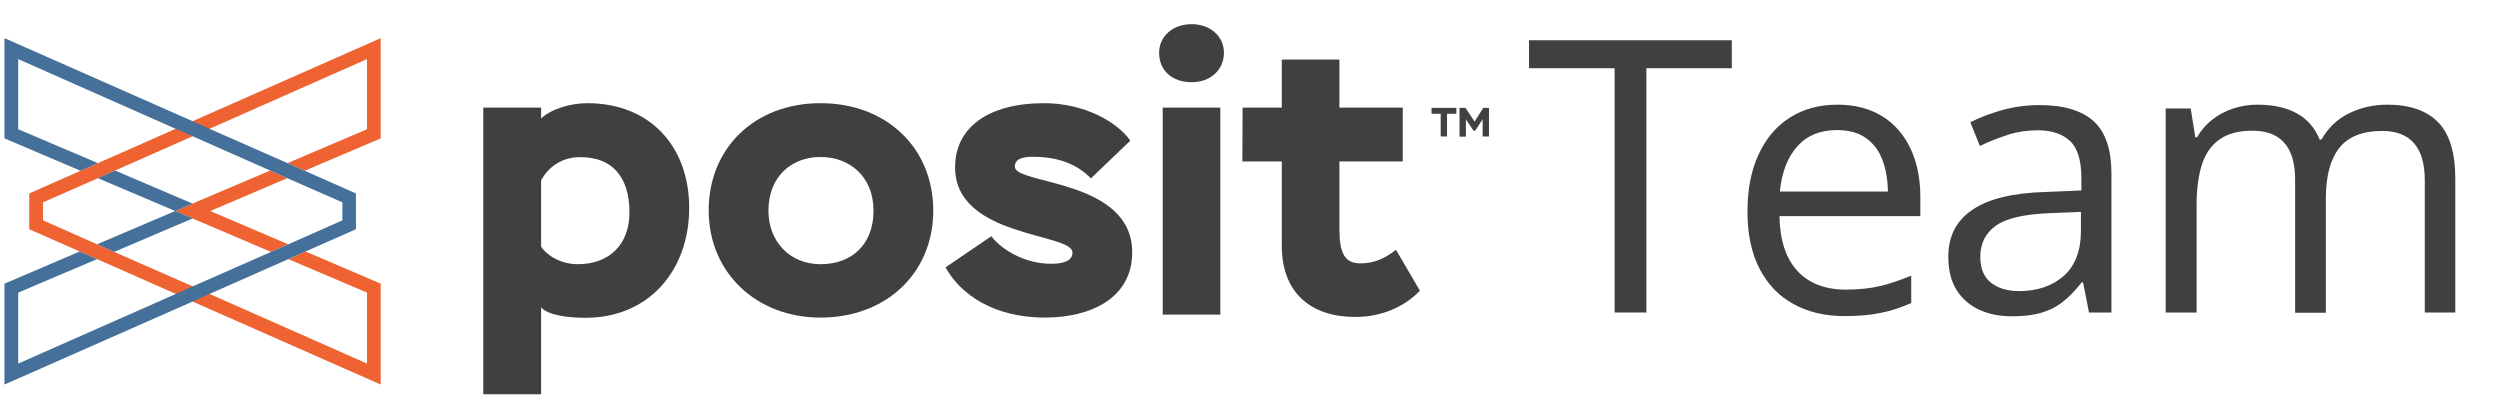
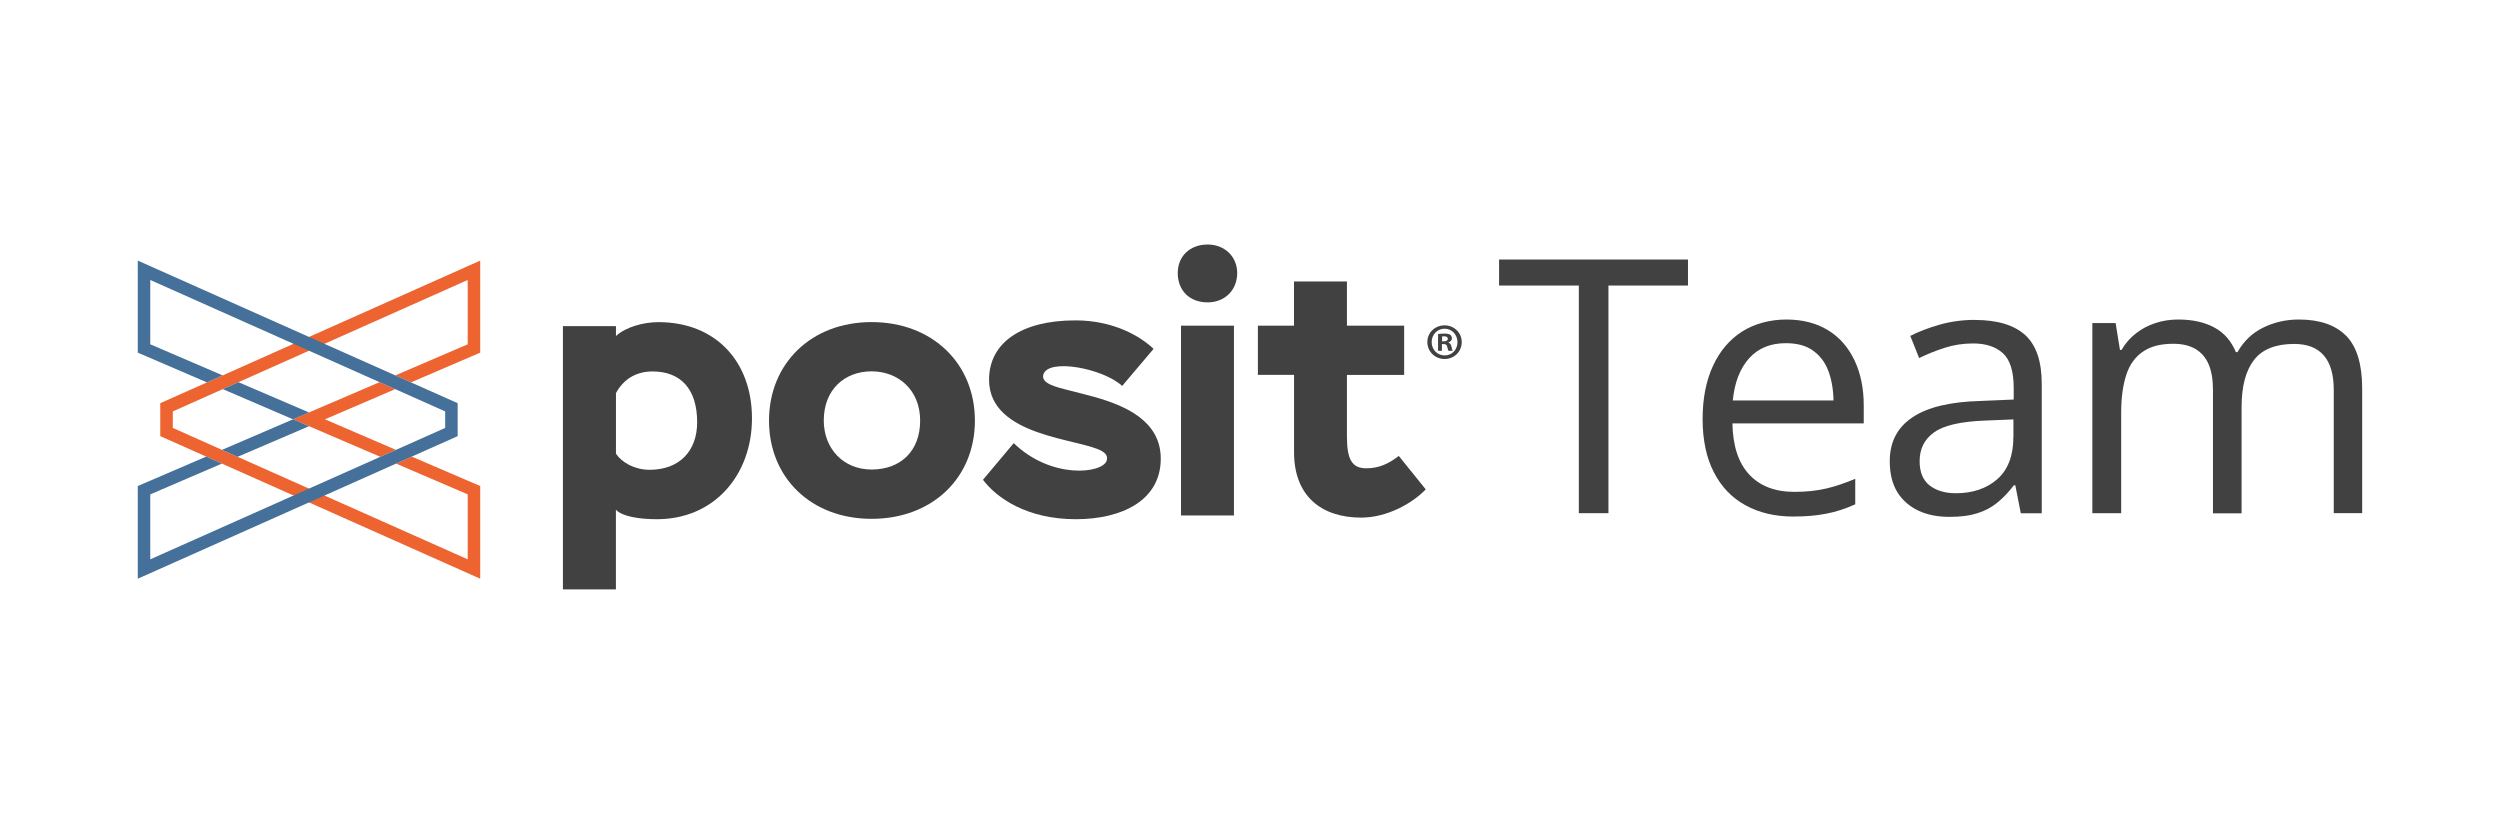
- <svg xmlns="http://www.w3.org/2000/svg" version="1.1" id="Layer_1" x="0px" y="0px" width="1180px" height="190px" viewBox="0 0 1180 190" style="enable-background:new 0 0 1180 190;" xml:space="preserve">
-   <style type="text/css">
- 	.st0{fill:#404041;}
- 	.st1{fill:#EE6331;}
- 	.st2{fill:#447099;}
- </style>
-   <g id="full-rgb">
-     <path id="fullLogo" class="st0" d="M228.2,50.8h27.2v5.1c5.1-4.7,14.3-7.2,21.8-7.2c29.7,0,48.1,20.5,48.1,49.4   c0,29.7-19.2,51.9-48.9,51.9c-9.4,0-18-1.5-21-4.9v41h-27.3V50.8H228.2z M255.4,85.2v31.2c3,4.5,9.6,8.3,17.3,8.3   c15.2,0,24.4-9.6,24.4-24.4c0-17.3-8.6-26.1-22.9-26.1C266.3,73.9,259,78.2,255.4,85.2z" />
-     <path id="fullLogo-2" class="st0" d="M387.3,48.7c31.2,0,53.2,21.2,53.2,50.7c0,29.3-22,50.5-53.2,50.5   c-30.3,0-52.8-21.2-52.8-50.6C334.5,70,356.1,48.7,387.3,48.7z M387.3,124.7c14.8,0,25-9.4,25-25.2c0-16.2-11.3-25.4-25-25.4   s-24.6,9.2-24.6,25.4C362.7,113.8,372.6,124.7,387.3,124.7z" />
-     <path id="fullLogo-3" class="st0" d="M450.8,79c0-18.8,15.6-30.3,42.1-30.3c18.6,0,34.4,8.7,40.6,17.7l-18.6,17.8   c-6.4-6.6-15.2-10.2-27.4-10.2c-5.1,0-8.5,1.1-8.5,4.7c0,8.5,55.4,5.8,55.4,40.4c0,21.4-19.2,30.8-41.3,30.8   c-23.9,0-39.8-10.9-46.8-23.7l21.6-14.7c5.3,6.8,16.2,13,28.2,13c6.6,0,10.1-1.7,10.1-5.3C506.2,109.8,450.8,112.3,450.8,79z" />
-     <path id="fullLogo-4" class="st0" d="M562.5,11.4c8.8,0,15.2,5.8,15.2,13.5c0,8.1-6.4,13.9-15.2,13.9c-9.6,0-15.4-5.8-15.4-13.9   C547.1,17.2,553.5,11.4,562.5,11.4z M548.8,50.8H576v97.7h-27.2V50.8z" />
-     <path id="fullLogo-5" class="st0" d="M586.5,50.8H605V28.1h27.2v22.7h29.9v25.4h-29.9V108c0,11.8,2.6,16.3,10,16.3   c6.4,0,11.5-2.3,16.7-6.4l11.3,19.3c-6.8,7.1-17.3,12.4-30.6,12.4c-20.5,0-34.6-11.1-34.6-33.6V76.2h-18.6L586.5,50.8z" />
-     <path id="fullLogo-6" class="st0" d="M675.7,50.9h11.7v2.8H683v10.7h-3V53.7h-4.3V50.9z" />
-     <path id="fullLogo-7" class="st0" d="M688.9,50.9h2.8l4.3,6.5l4.1-6.5h2.7v13.5h-3v-8.1l-3.5,5.4h-0.8l-3.6-5.4v8.2h-3V50.9z" />
-     <polygon id="fullLogo-8" class="st1" points="38,80.6 46.2,77 82.9,60.8 90.9,57.2 179.7,18 179.7,65.3 143.8,80.6 135.7,77    173.2,61 173.2,27.9 98.9,60.8 90.9,64.3 54.3,80.5 46.2,84.1 20.3,95.5 20.3,104 45.8,115.3 53.9,118.9 91.5,135.4 99.5,139    173.2,171.6 173.2,138.1 136.1,122.3 144.2,118.7 179.7,133.9 179.7,181.5 91.5,142.6 83.6,139 45.8,122.3 37.6,118.7 13.8,108.2    13.8,91.3  " />
-     <polygon class="st1" points="99.2,99.6 135.6,84.1 127.5,80.5 82.6,99.6 127.9,118.9 136,115.3  " />
-     <polygon id="fullLogo-9" class="st2" points="45.8,115.3 53.9,118.9 90.9,103.1 82.7,99.6  " />
-     <polygon id="fullLogo-10" class="st2" points="54.3,80.5 46.2,84.1 82.7,99.6 90.9,96.1  " />
-     <polygon id="fullLogo-11" class="st2" points="143.8,80.6 135.7,77 98.9,60.8 90.9,57.2 2.1,18 2.1,65.3 38,80.6 46.2,77 8.6,61    8.6,27.9 82.9,60.8 90.9,64.3 127.5,80.5 135.6,84.1 161.6,95.5 161.6,104 136.1,115.3 127.9,118.9 90.4,135.4 82.4,139 8.6,171.6    8.6,138.1 45.8,122.3 37.6,118.7 2.1,133.9 2.1,181.5 90.3,142.6 98.3,139 136.1,122.3 144.2,118.7 168,108.2 168,91.3  " />
-   </g>
-   <g>
-     <g>
-       <path class="st0" d="M777.1,147.5h-15V32.2h-40.4V19h95.7v13.2h-40.3V147.5z" />
-       <path class="st0" d="M867.2,49.4c8.2,0,15.2,1.8,21.1,5.4c5.9,3.6,10.3,8.7,13.4,15.2c3.1,6.5,4.7,14.2,4.7,22.9v9.1h-66.5    c0.2,11.3,3,19.9,8.4,25.8c5.4,5.9,13.1,8.9,23,8.9c6.1,0,11.5-0.6,16.2-1.7c4.7-1.1,9.5-2.8,14.6-4.9V143    c-4.9,2.2-9.7,3.8-14.5,4.7c-4.8,1-10.4,1.5-16.9,1.5c-9.3,0-17.3-1.9-24.2-5.7c-6.9-3.8-12.2-9.3-16-16.7    c-3.8-7.3-5.7-16.3-5.7-26.9c0-10.4,1.7-19.3,5.2-26.9c3.5-7.6,8.4-13.4,14.8-17.5C851.1,51.5,858.6,49.4,867.2,49.4z M867,61.4    c-7.8,0-14,2.5-18.6,7.6c-4.6,5.1-7.4,12.2-8.3,21.4h51c-0.1-5.7-1-10.8-2.7-15.2c-1.7-4.4-4.4-7.8-7.9-10.2    C877.1,62.6,872.5,61.4,867,61.4z" />
-       <path class="st0" d="M962.7,49.6c11.5,0,20,2.6,25.6,7.7c5.6,5.2,8.3,13.4,8.3,24.7v65.5H986l-2.8-14.2h-0.7    c-2.7,3.5-5.5,6.5-8.4,8.8c-2.9,2.4-6.3,4.2-10.2,5.4c-3.8,1.2-8.5,1.8-14.1,1.8c-5.9,0-11.1-1-15.6-3.1    c-4.5-2.1-8.1-5.2-10.7-9.3c-2.6-4.2-3.9-9.4-3.9-15.8c0-9.6,3.8-17,11.4-22.1c7.6-5.2,19.2-8,34.8-8.4l16.6-0.7v-5.9    c0-8.3-1.8-14.2-5.4-17.5c-3.6-3.3-8.6-5-15.1-5c-5,0-9.8,0.7-14.4,2.2c-4.6,1.5-8.9,3.2-13,5.2L930,57.7    c4.3-2.2,9.3-4.1,14.9-5.7S956.5,49.6,962.7,49.6z M982.2,100l-14.7,0.6c-12,0.5-20.5,2.4-25.4,5.9c-4.9,3.5-7.4,8.3-7.4,14.7    c0,5.5,1.7,9.6,5,12.2s7.8,4,13.3,4c8.6,0,15.6-2.4,21-7.1s8.2-11.9,8.2-21.4V100z" />
-       <path class="st0" d="M1126.8,49.4c10.6,0,18.6,2.8,24,8.3c5.4,5.5,8.1,14.4,8.1,26.7v63.1h-14.4V85.1c0-7.8-1.7-13.6-5.1-17.5    c-3.4-3.9-8.4-5.8-15-5.8c-9.3,0-16.1,2.7-20.3,8.1c-4.2,5.4-6.3,13.3-6.3,23.8v53.9h-14.5V85.1c0-5.2-0.7-9.5-2.2-13    c-1.5-3.5-3.7-6-6.7-7.8c-3-1.7-6.7-2.6-11.2-2.6c-6.4,0-11.5,1.3-15.4,4s-6.7,6.5-8.4,11.7c-1.7,5.2-2.6,11.6-2.6,19.1v51h-14.6    V51.2h11.8l2.2,13.6h0.8c1.9-3.3,4.4-6.2,7.3-8.4c2.9-2.3,6.2-4,9.8-5.2c3.6-1.2,7.5-1.8,11.6-1.8c7.3,0,13.5,1.4,18.4,4.1    c5,2.7,8.5,6.9,10.8,12.4h0.8c3.2-5.6,7.5-9.7,13-12.4C1114.2,50.8,1120.2,49.4,1126.8,49.4z" />
-     </g>
-   </g>
+ <svg xmlns="http://www.w3.org/2000/svg" id="Layer_1" viewBox="0 0 467.97 156.1">
+   <defs>
+     <style>.cls-1{fill:#447099;}.cls-2{fill:#414142;}.cls-3{fill:#ed6430;}</style>
+   </defs>
+   <polygon class="cls-2" points="280.61 53.45 295.54 53.45 295.54 96.06 301.08 96.06 301.08 53.45 315.97 53.45 315.97 48.58 280.61 48.58 280.61 53.45" />
+   <path class="cls-2" d="M342.18,61.81c-2.18-1.33-4.77-2-7.8-2s-5.95.78-8.28,2.25c-2.37,1.52-4.18,3.66-5.47,6.47-1.29,2.81-1.92,6.1-1.92,9.94s.7,7.24,2.11,9.94c1.4,2.73,3.36,4.77,5.91,6.17,2.55,1.4,5.51,2.11,8.94,2.11,2.4,0,4.47-.18,6.25-.55,1.77-.33,3.55-.92,5.36-1.74v-4.77c-1.88.78-3.66,1.4-5.4,1.81-1.74.41-3.73.63-5.99.63-3.66,0-6.5-1.11-8.5-3.29-2-2.18-3.03-5.36-3.1-9.53h24.58v-3.36c0-3.22-.59-6.06-1.74-8.46-1.15-2.4-2.77-4.29-4.95-5.62ZM324.36,74.96c.33-3.4,1.37-6.02,3.07-7.91,1.7-1.88,3.99-2.81,6.87-2.81,2.03,0,3.73.44,4.99,1.33,1.29.89,2.29,2.14,2.92,3.77.63,1.63.96,3.51,1,5.62h-18.85Z" />
+   <path class="cls-2" d="M369.67,59.88c-2.29,0-4.51.3-6.58.89-2.07.59-3.92,1.29-5.51,2.11l1.66,4.14c1.51-.74,3.1-1.37,4.8-1.92,1.7-.55,3.47-.81,5.32-.81,2.4,0,4.25.63,5.58,1.85,1.33,1.22,2,3.4,2,6.47v2.18l-6.13.26c-5.77.15-10.05,1.18-12.86,3.1-2.81,1.88-4.21,4.62-4.21,8.17,0,2.37.48,4.29,1.44,5.84.96,1.52,2.29,2.66,3.95,3.44,1.66.78,3.59,1.15,5.77,1.15s3.81-.22,5.21-.67c1.44-.44,2.7-1.11,3.77-2,1.07-.85,2.11-1.96,3.1-3.25h.26l1.03,5.25h3.92v-24.21c0-4.18-1-7.21-3.07-9.13-2.07-1.88-5.21-2.85-9.46-2.85ZM376.88,81.8c0,3.51-1.03,6.17-3.03,7.91-2,1.74-4.58,2.62-7.76,2.62-2.03,0-3.7-.52-4.91-1.48-1.22-.96-1.85-2.48-1.85-4.51,0-2.37.92-4.14,2.74-5.43,1.81-1.29,4.95-2,9.39-2.18l5.43-.22v3.29Z" />
+   <path class="cls-2" d="M439.19,62.88c-2-2.03-4.95-3.07-8.87-3.07-2.44,0-4.66.52-6.69,1.52s-3.62,2.51-4.8,4.58h-.3c-.85-2.03-2.14-3.58-3.99-4.58-1.81-1-4.1-1.52-6.8-1.52-1.51,0-2.96.22-4.29.67-1.33.44-2.55,1.07-3.62,1.92-1.07.81-2,1.88-2.7,3.1h-.3l-.81-5.03h-4.36v35.59h5.4v-18.85c0-2.77.33-5.14.96-7.06.63-1.92,1.66-3.33,3.1-4.32,1.44-1,3.33-1.48,5.69-1.48,1.66,0,3.03.33,4.14.96,1.11.67,1.92,1.59,2.48,2.88.55,1.29.81,2.88.81,4.8v23.1h5.36v-19.92c0-3.88.78-6.8,2.33-8.8,1.55-2,4.07-2.99,7.5-2.99,2.44,0,4.29.7,5.54,2.14,1.26,1.44,1.88,3.58,1.88,6.47v23.06h5.32v-23.32c0-4.55-1-7.83-2.99-9.87Z" />
+   <path class="cls-2" d="M163.15,60.29c11.34,0,19.34,7.72,19.34,18.45s-7.99,18.38-19.34,18.38-19.2-7.72-19.2-18.38,7.86-18.45,19.2-18.45M163.15,87.89c5.4,0,9.09-3.42,9.09-9.16s-4.1-9.22-9.09-9.22-8.95,3.35-8.95,9.22c0,5.19,3.62,9.16,8.95,9.16" />
+   <path class="cls-2" d="M226.06,45.77c3.21,0,5.53,2.3,5.53,5.34,0,3.19-2.32,5.49-5.53,5.49-3.48,0-5.6-2.3-5.6-5.49s2.32-5.34,5.6-5.34M221.07,60.96h9.91v35.53h-9.91v-35.53Z" />
+   <path class="cls-2" d="M235.45,60.96h6.77v-8.27h9.91v8.27h10.71v9.22h-10.71v11.54c0,4.3.96,5.94,3.62,5.94,2.32,0,4.17-.82,6.08-2.32l5.05,6.26c-2.46,2.6-7.23,5.29-12.08,5.29-7.45,0-12.57-4.03-12.57-12.23v-14.49h-6.77v-9.22h0Z" />
+   <path class="cls-2" d="M215.94,65.31c-2.43-2.33-7.46-5.34-14.62-5.34-10.19,0-16.18,4.21-16.18,11.12,0,10.72,17.08,10.98,21.11,13.35.73.41,1.16.97.9,1.8-.76,2.38-10.33,3.54-17.39-3.29l-5.76,6.86c2.56,3.4,8.22,7.38,17.39,7.38,8.52,0,15.89-3.45,15.89-11.33,0-7.06-6.57-9.9-12.42-11.56-1.66-.46-3.27-.84-4.66-1.21-2.3-.59-5.39-1.25-4.9-2.97.9-3.13,11.17-1.17,14.76,2.12l5.87-6.93h-.01Z" />
+   <path class="cls-2" d="M105.38,61.05h9.92v1.85c1.85-1.71,5.2-2.6,7.94-2.6,10.81,0,17.52,7.46,17.52,18s-6.98,18.89-17.8,18.89c-3.42,0-6.57-.55-7.67-1.78v14.92h-9.92v-49.28h0ZM115.3,73.57v11.36c1.1,1.64,3.49,3.01,6.3,3.01,5.55,0,8.9-3.49,8.9-8.9,0-6.3-3.15-9.51-8.35-9.51-3.29,0-5.54,1.64-6.84,4.04" />
+   <polygon id="fullLogo-8" class="cls-3" points="38.74 71.58 41.68 70.27 54.94 64.36 57.84 63.07 89.89 48.78 89.89 66.01 76.93 71.58 74 70.27 87.55 64.45 87.55 52.41 60.73 64.36 57.84 65.65 44.63 71.54 41.7 72.84 32.35 77.01 32.35 80.1 41.55 84.21 44.48 85.51 58.04 91.55 60.92 92.84 87.55 104.7 87.55 92.54 74.14 86.78 77.07 85.47 89.89 90.98 89.89 108.33 58.05 94.14 55.18 92.86 41.53 86.78 38.6 85.47 30 81.64 30 75.47 38.74 71.58" />
+   <polygon class="cls-3" points="60.82 78.49 73.98 72.84 71.04 71.54 54.84 78.49 71.19 85.51 74.12 84.21 60.82 78.49" />
+   <polygon id="fullLogo-9" class="cls-1" points="41.55 84.21 44.48 85.51 57.84 79.78 54.85 78.49 41.55 84.21" />
+   <polygon id="fullLogo-10" class="cls-1" points="44.63 71.54 41.7 72.84 54.85 78.49 57.84 77.21 44.63 71.54" />
+   <polygon id="fullLogo-11" class="cls-1" points="76.93 71.58 74 70.27 60.73 64.36 57.84 63.07 25.79 48.78 25.79 66.01 38.74 71.58 41.68 70.27 28.13 64.45 28.13 52.41 54.94 64.36 57.84 65.65 71.05 71.54 73.98 72.84 83.33 77.01 83.33 80.1 74.12 84.21 71.19 85.51 57.63 91.55 54.75 92.84 28.13 104.7 28.13 92.54 41.53 86.78 38.6 85.47 25.79 90.98 25.79 108.33 57.62 94.14 60.5 92.86 74.14 86.78 77.07 85.47 85.67 81.64 85.67 75.47 76.93 71.58" />
+   <path class="cls-2" d="M273.62,64.03c0,1.78-1.4,3.17-3.21,3.17s-3.23-1.4-3.23-3.17,1.43-3.13,3.23-3.13,3.21,1.4,3.21,3.13ZM267.99,64.03c0,1.4,1.03,2.5,2.44,2.5s2.39-1.11,2.39-2.48-1.01-2.52-2.41-2.52-2.42,1.13-2.42,2.5ZM269.92,65.67h-.73v-3.13c.29-.06.69-.1,1.2-.1.59,0,.86.1,1.09.23.17.13.3.38.3.69,0,.34-.27.61-.65.73v.04c.3.11.48.34.57.76.1.48.15.67.23.78h-.78c-.1-.11-.15-.4-.25-.76-.06-.34-.25-.5-.65-.5h-.34v1.26h0ZM269.94,63.89h.34c.4,0,.73-.13.73-.46,0-.29-.21-.48-.67-.48-.19,0-.33.02-.4.04v.9h0Z" />
</svg>
